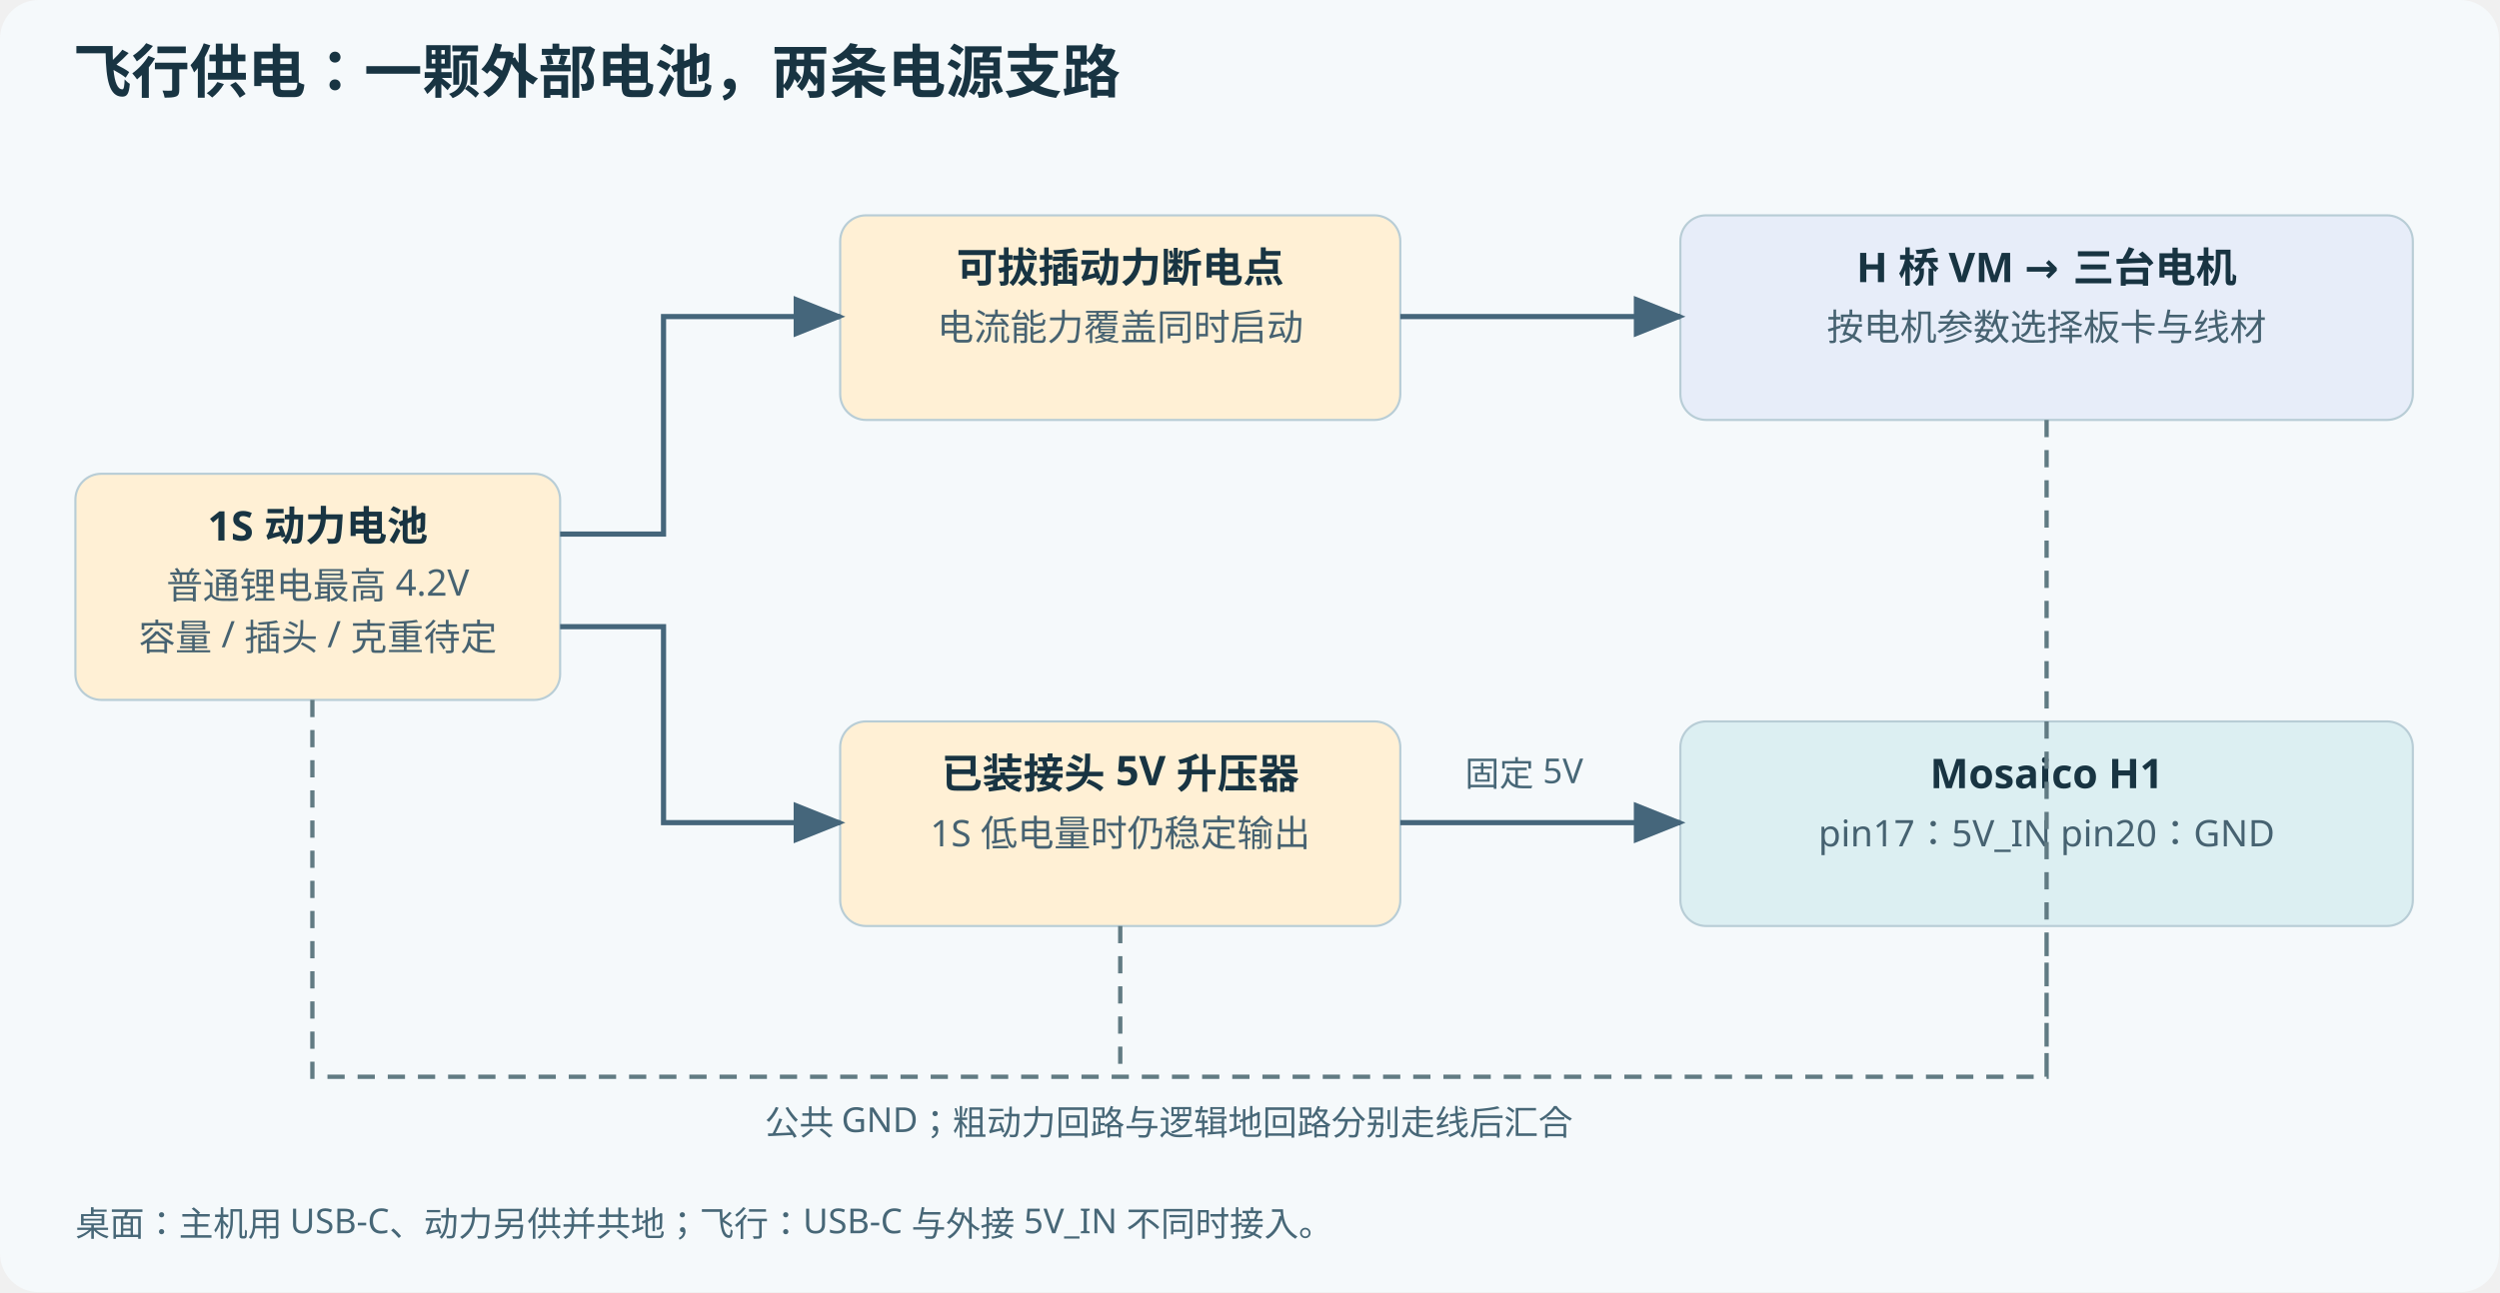
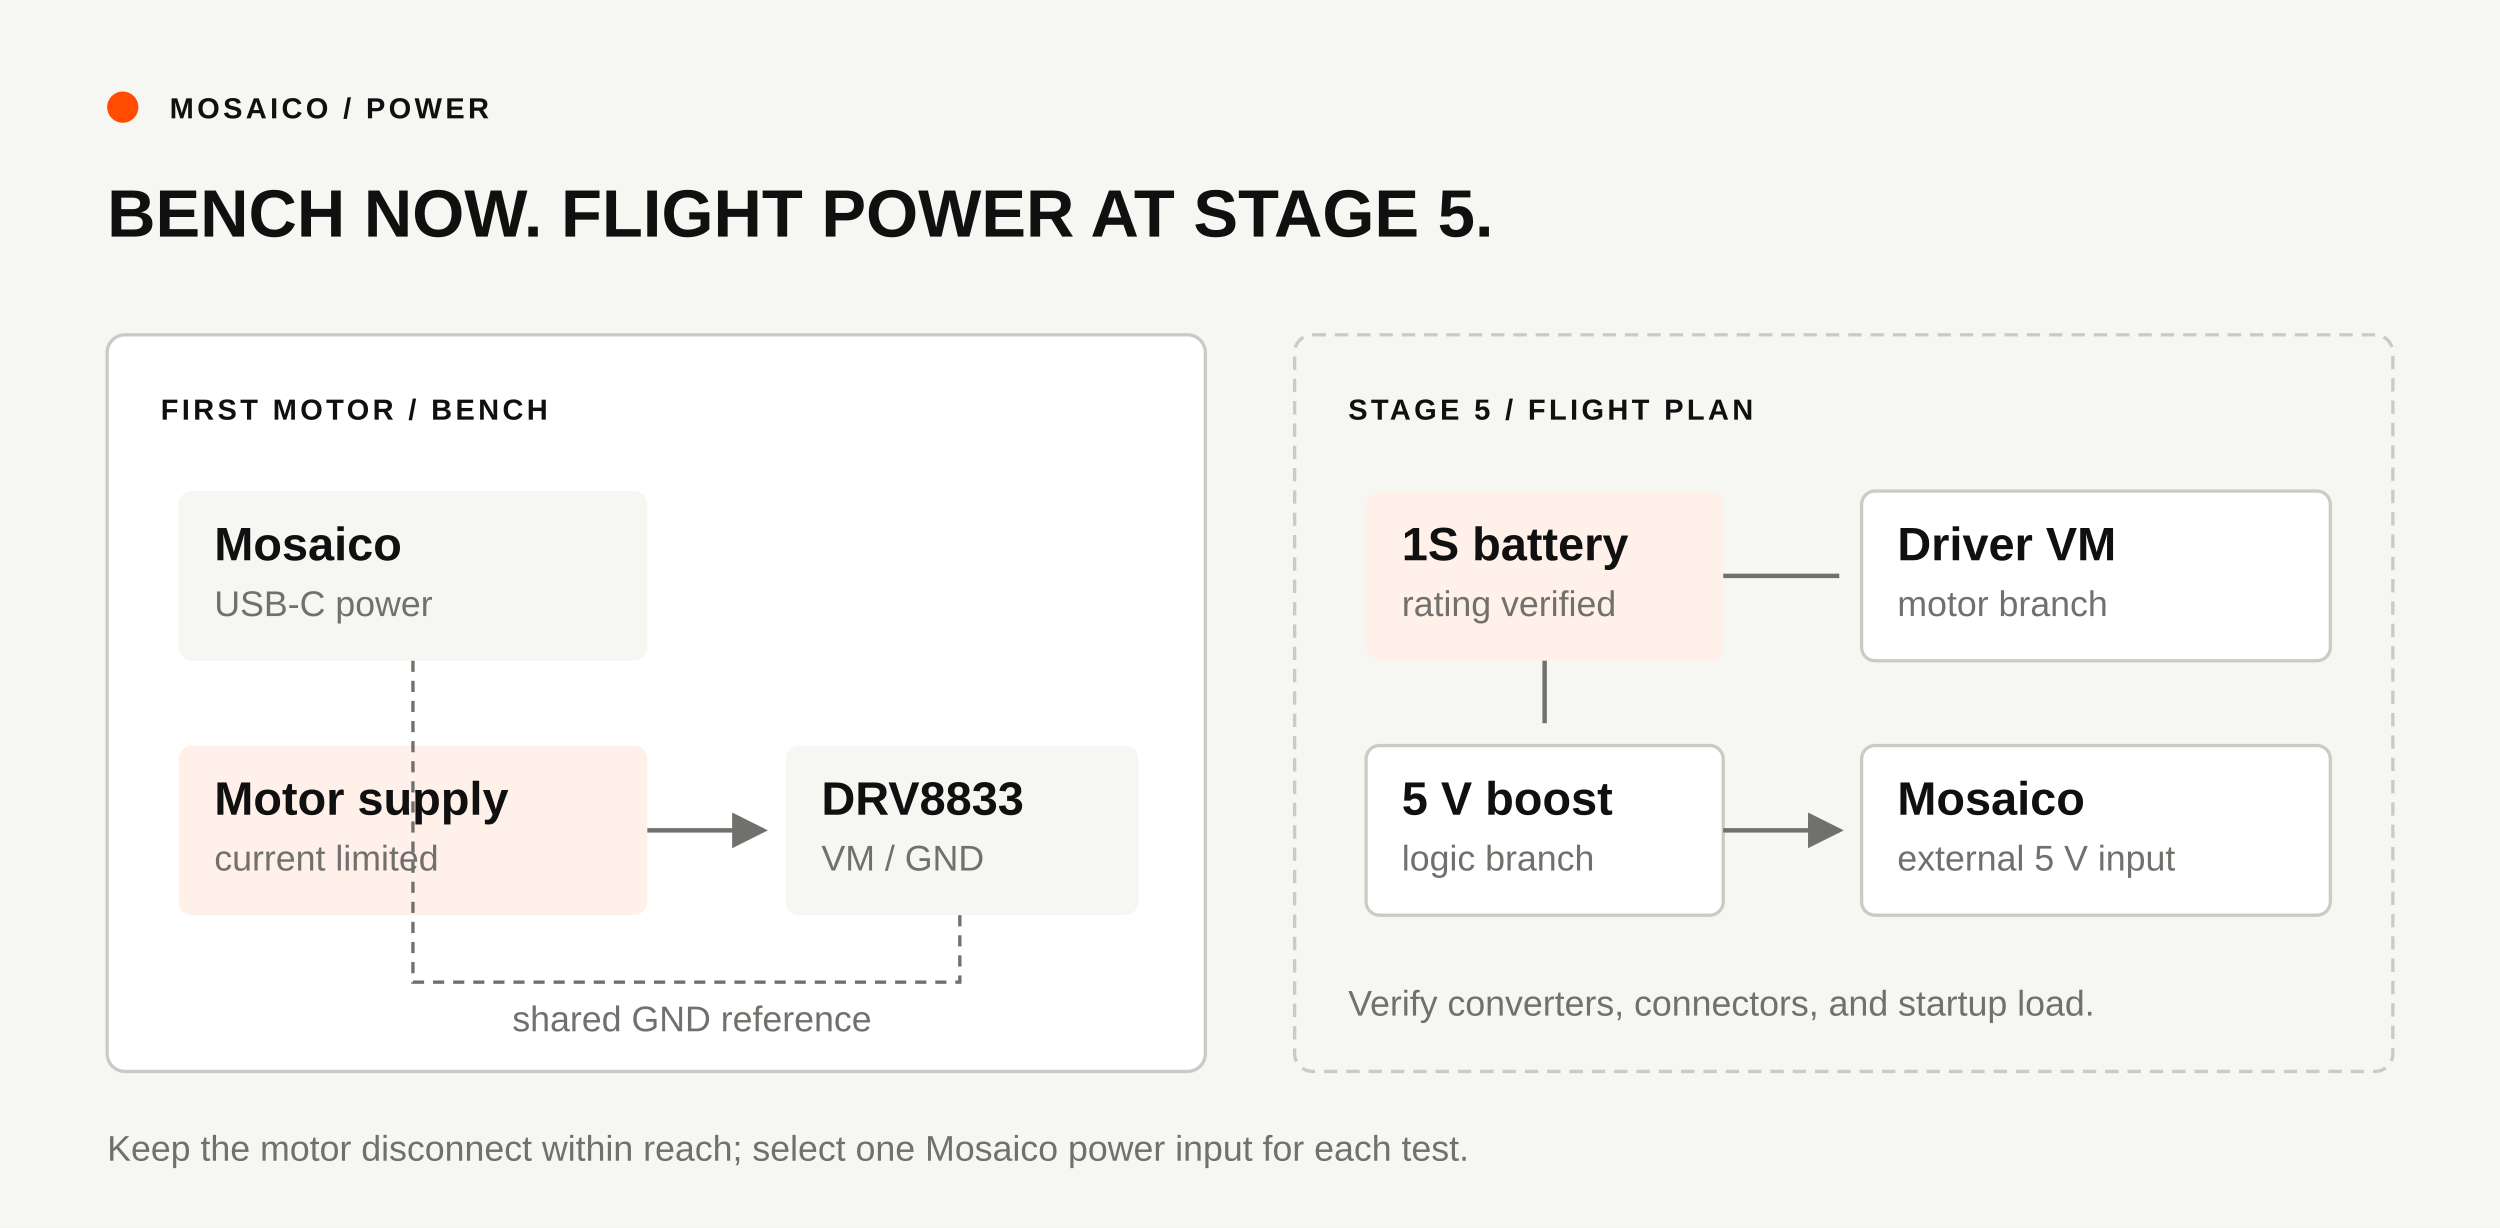
- <svg xmlns="http://www.w3.org/2000/svg" width="1160" height="600" viewBox="0 0 1160 600" role="img" aria-labelledby="title desc">
+ <svg xmlns="http://www.w3.org/2000/svg" viewBox="0 0 1120 550" role="img" aria-labelledby="title desc">
  <defs>
-     <marker id="arrow" markerWidth="10" markerHeight="8" refX="9" refY="4" orient="auto">
-       <path d="M0 0L10 4L0 8Z" fill="#45667b" />
+     <marker id="arrow" markerWidth="8" markerHeight="8" refX="7" refY="4" orient="auto">
+       <path d="M0 0L8 4L0 8Z" fill="#70706C" />
    </marker>
  </defs>
-   <style>text{font-family:'Microsoft YaHei','Segoe UI',sans-serif;fill:#183442}.title{font-size:27px;font-weight:700}.sub{font-size:17px;fill:#466271}.label{font-size:19px;font-weight:600}.note{font-size:16px;fill:#476777}.arrow{fill:none;stroke:#45667b;stroke-width:2.4;marker-end:url(#arrow)}</style>
-   <rect width="1160" height="600" rx="18" fill="#f5f9fb" />
-   <text x="34" y="43" class="title">飞行供电：一颗外部电池，两条电源支路</text>
-   <rect x="35" y="220" width="225" height="105" rx="12" fill="#fff0d5" stroke="#b8cdd6" />
-   <text x="147.5" y="251" text-anchor="middle" class="label">1S 动力电池</text>
-   <text x="147.5" y="278" text-anchor="middle" class="sub">普通锂电最高 4.2V</text>
-   <text x="147.5" y="302" text-anchor="middle" class="sub">容量 / 插头 / 克重待定</text>
-   <rect x="390" y="100" width="260" height="95" rx="12" fill="#fff0d5" stroke="#b8cdd6" />
-   <text x="520.0" y="131" text-anchor="middle" class="label">可拔插动力断电点</text>
-   <text x="520.0" y="158" text-anchor="middle" class="sub">电流能力覆盖同时启动</text>
-   <rect x="780" y="100" width="340" height="95" rx="12" fill="#e7edf9" stroke="#b8cdd6" />
-   <text x="950.0" y="131" text-anchor="middle" class="label">H 桥 VM → 三台电机</text>
-   <text x="950.0" y="158" text-anchor="middle" class="sub">按电机参数选择板卡与线材</text>
-   <rect x="390" y="335" width="260" height="95" rx="12" fill="#fff0d5" stroke="#b8cdd6" />
-   <text x="520.0" y="366" text-anchor="middle" class="label">已装接头 5V 升压器</text>
-   <text x="520.0" y="393" text-anchor="middle" class="sub">1S 低电量时仍稳定输出</text>
-   <rect x="780" y="335" width="340" height="95" rx="12" fill="#dceff2" stroke="#b8cdd6" />
-   <text x="950.0" y="366" text-anchor="middle" class="label">Mosaico H1</text>
-   <text x="950.0" y="393" text-anchor="middle" class="sub">pin17：5V_IN   pin20：GND</text>
-   <path d="M260 248H308V147H390" class="arrow" />
-   <path d="M650 147H780" class="arrow" />
-   <path d="M260 291H308V382H390" class="arrow" />
-   <path d="M650 382H780" class="arrow" />
-   <text x="680" y="365" class="note">固定 5V</text>
-   <path d="M145 325V500H950V430M950 195V500M520 430V500" fill="none" stroke="#617b83" stroke-width="2" stroke-dasharray="8 6" />
-   <text x="355" y="527" class="note">公共 GND；粗动力回路与逻辑地回路分别走线后汇合</text>
-   <text x="35" y="574" class="note">桌面：主机用 USB-C、动力另供并共地；飞行：USB-C 与外接 5V_IN 不同时接入。</text>
+   <style>text{font-family:Arial,"Microsoft YaHei",sans-serif;fill:#101010}.k{font-size:13px;font-weight:700;letter-spacing:1.5px}.t{font-size:30px;font-weight:700}.h{font-size:21px;font-weight:700}.s{font-size:16px;fill:#70706C}.a{fill:none;stroke:#70706C;stroke-width:2;marker-end:url(#arrow)}.line{fill:none;stroke:#CBCBC6;stroke-width:2}.box{fill:white;stroke:#CBCBC6;stroke-width:1.5}</style>
+   <rect width="1120" height="550" fill="#F6F6F3" />
+   <circle cx="55" cy="48" r="7" fill="#FF4C01" />
+   <text x="76" y="53" class="k">MOSAICO / POWER</text>
+   <text x="48" y="106" class="t">BENCH NOW. FLIGHT POWER AT STAGE 5.</text>
+   <rect x="48" y="150" width="492" height="330" rx="8" class="box" />
+   <text x="72" y="188" class="k">FIRST MOTOR / BENCH</text>
+   <rect x="80" y="220" width="210" height="76" rx="6" fill="#F6F6F3" />
+   <text x="96" y="251" class="h">Mosaico</text>
+   <text x="96" y="276" class="s">USB-C power</text>
+   <rect x="80" y="334" width="210" height="76" rx="6" fill="#FFF1E9" />
+   <text x="96" y="365" class="h">Motor supply</text>
+   <text x="96" y="390" class="s">current limited</text>
+   <rect x="352" y="334" width="158" height="76" rx="6" fill="#F6F6F3" />
+   <text x="368" y="365" class="h">DRV8833</text>
+   <text x="368" y="390" class="s">VM / GND</text>
+   <path d="M290 372H342" class="a" />
+   <path d="M185 296V440H430V410" fill="none" stroke="#70706C" stroke-width="1.5" stroke-dasharray="5 4" />
+   <text x="310" y="462" text-anchor="middle" class="s">shared GND reference</text>
+   <rect x="580" y="150" width="492" height="330" rx="8" fill="none" stroke="#CBCBC6" stroke-width="1.5" stroke-dasharray="6 4" />
+   <text x="604" y="188" class="k">STAGE 5 / FLIGHT PLAN</text>
+   <rect x="612" y="220" width="160" height="76" rx="6" fill="#FFF1E9" />
+   <text x="628" y="251" class="h">1S battery</text>
+   <text x="628" y="276" class="s">rating verified</text>
+   <rect x="834" y="220" width="210" height="76" rx="6" class="box" />
+   <text x="850" y="251" class="h">Driver VM</text>
+   <text x="850" y="276" class="s">motor branch</text>
+   <rect x="612" y="334" width="160" height="76" rx="6" class="box" />
+   <text x="628" y="365" class="h">5 V boost</text>
+   <text x="628" y="390" class="s">logic branch</text>
+   <rect x="834" y="334" width="210" height="76" rx="6" class="box" />
+   <text x="850" y="365" class="h">Mosaico</text>
+   <text x="850" y="390" class="s">external 5 V input</text>
+   <path d="M772 258H824M692 296V324M772 372H824" class="a" />
+   <text x="604" y="455" class="s">Verify converters, connectors, and startup load.</text>
+   <text x="48" y="520" class="s">Keep the motor disconnect within reach; select one Mosaico power input for each test.</text>
</svg>
